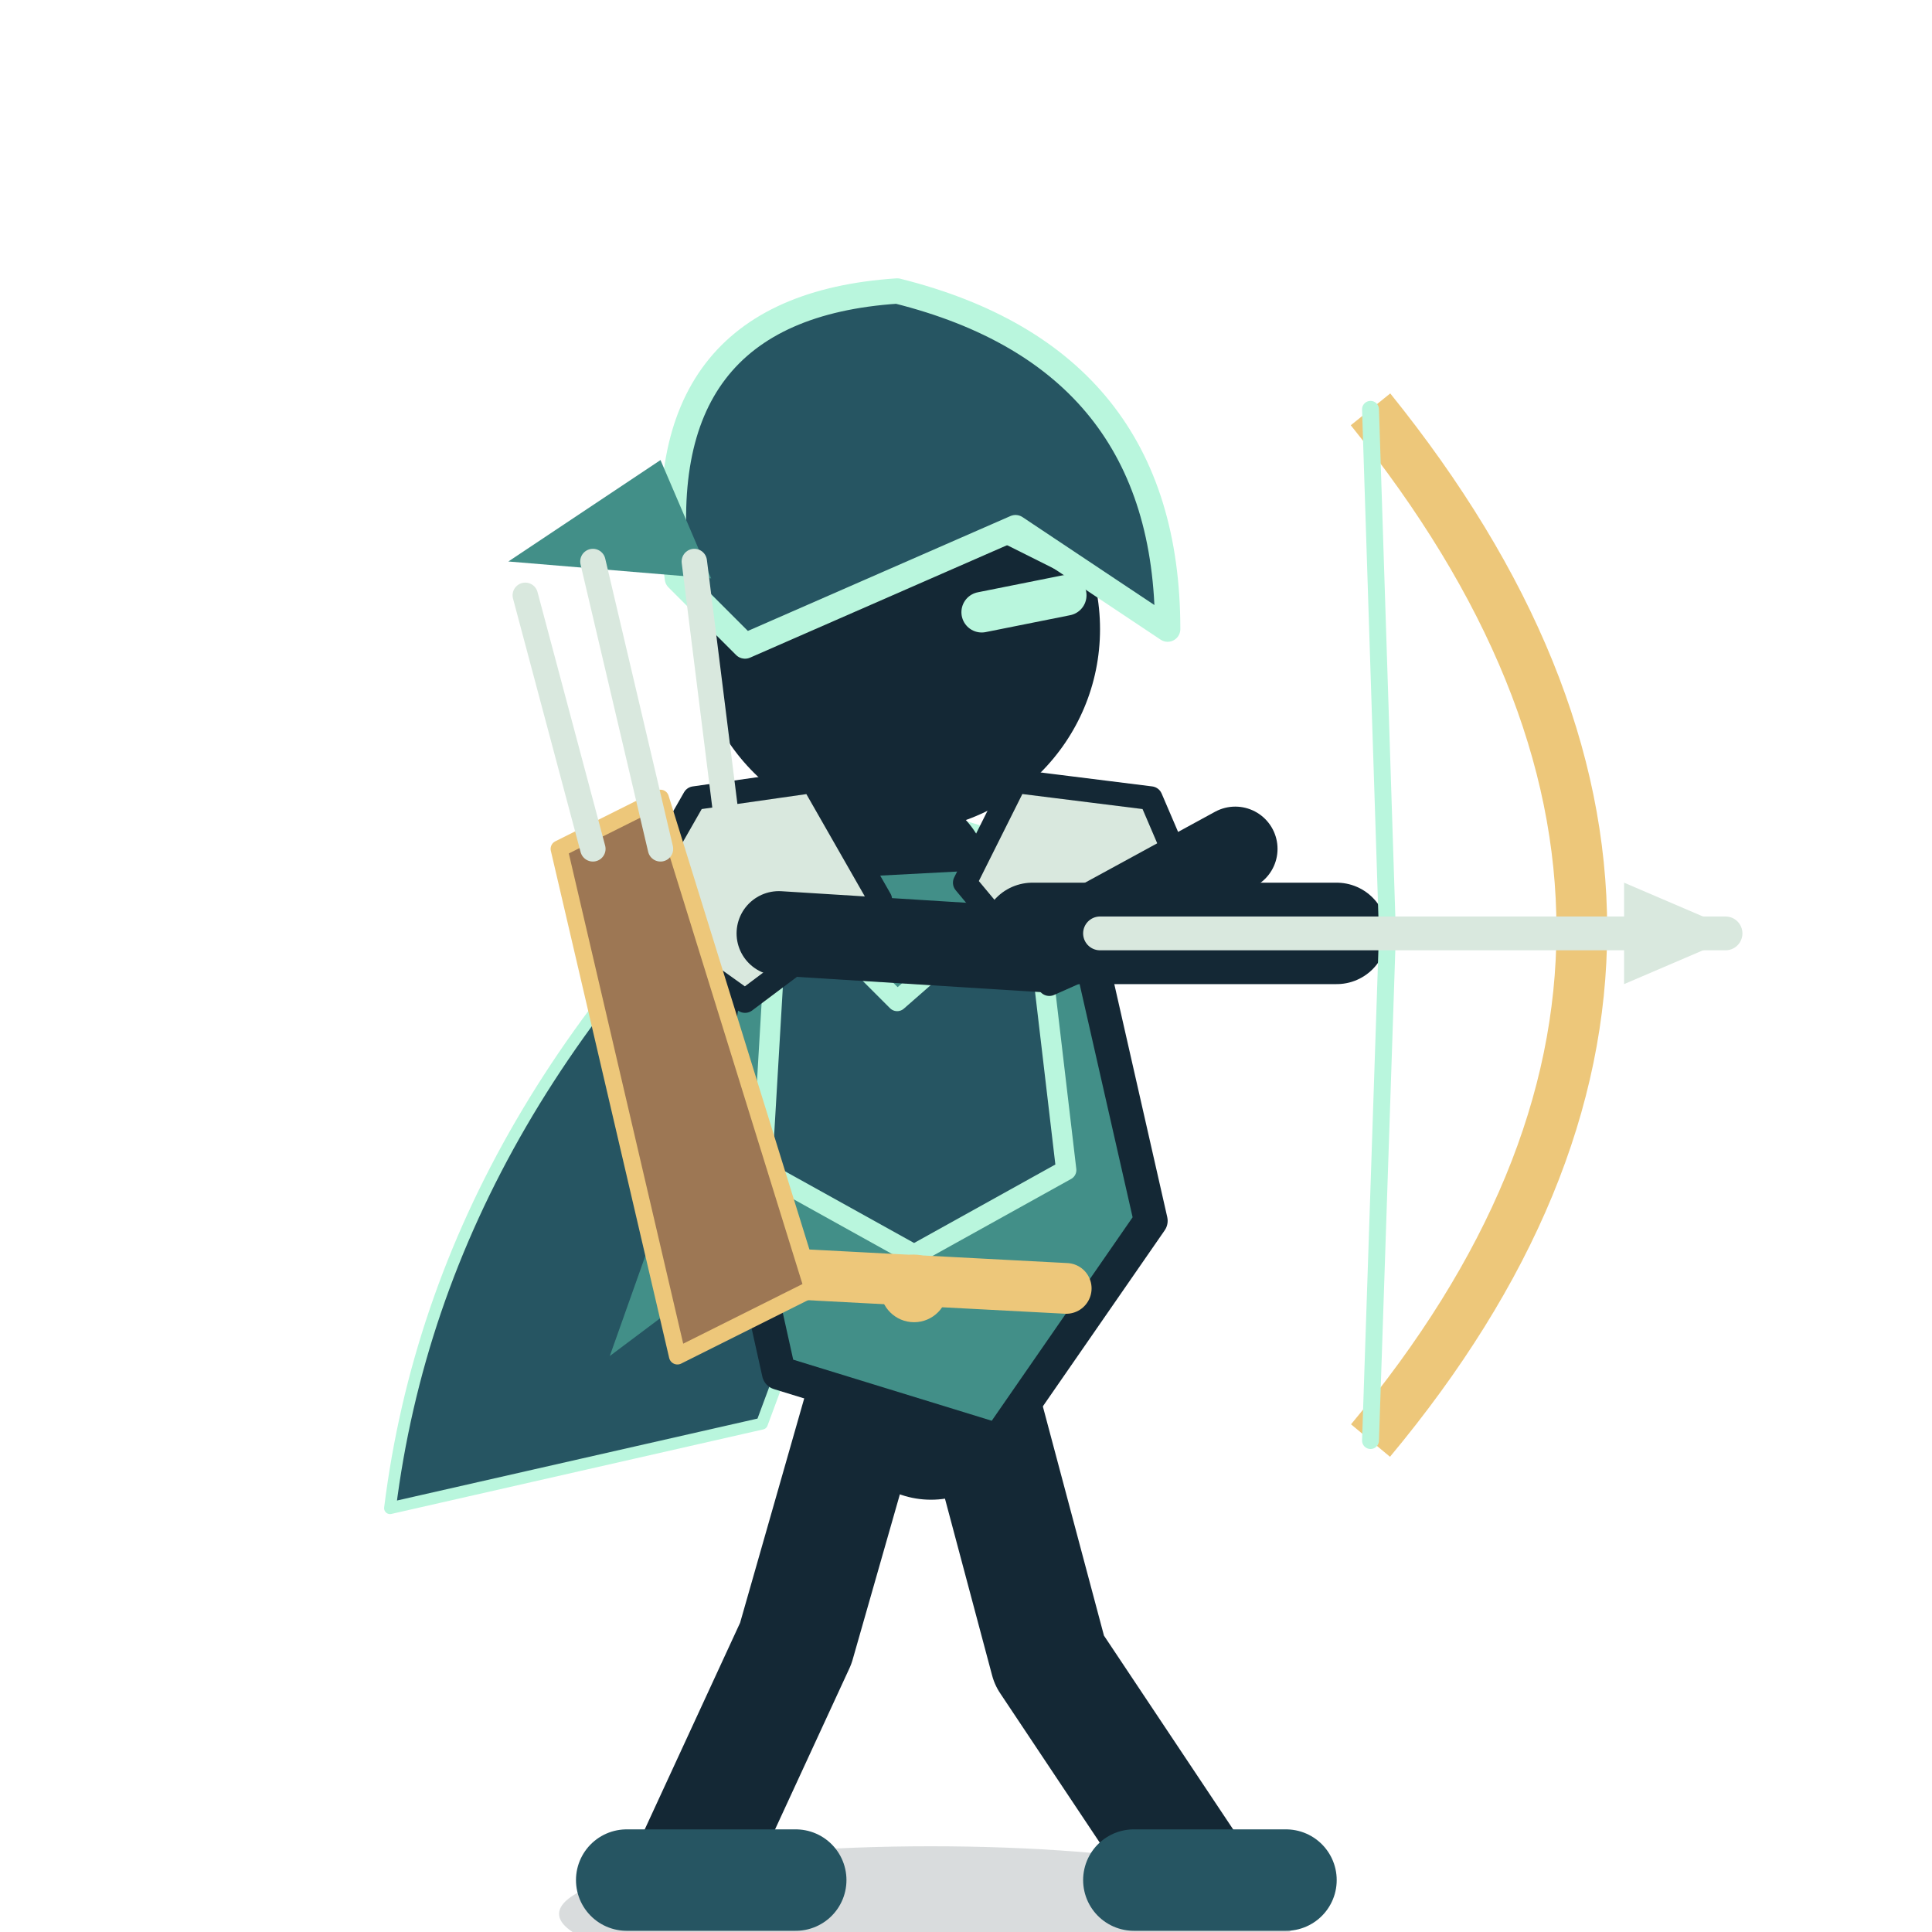
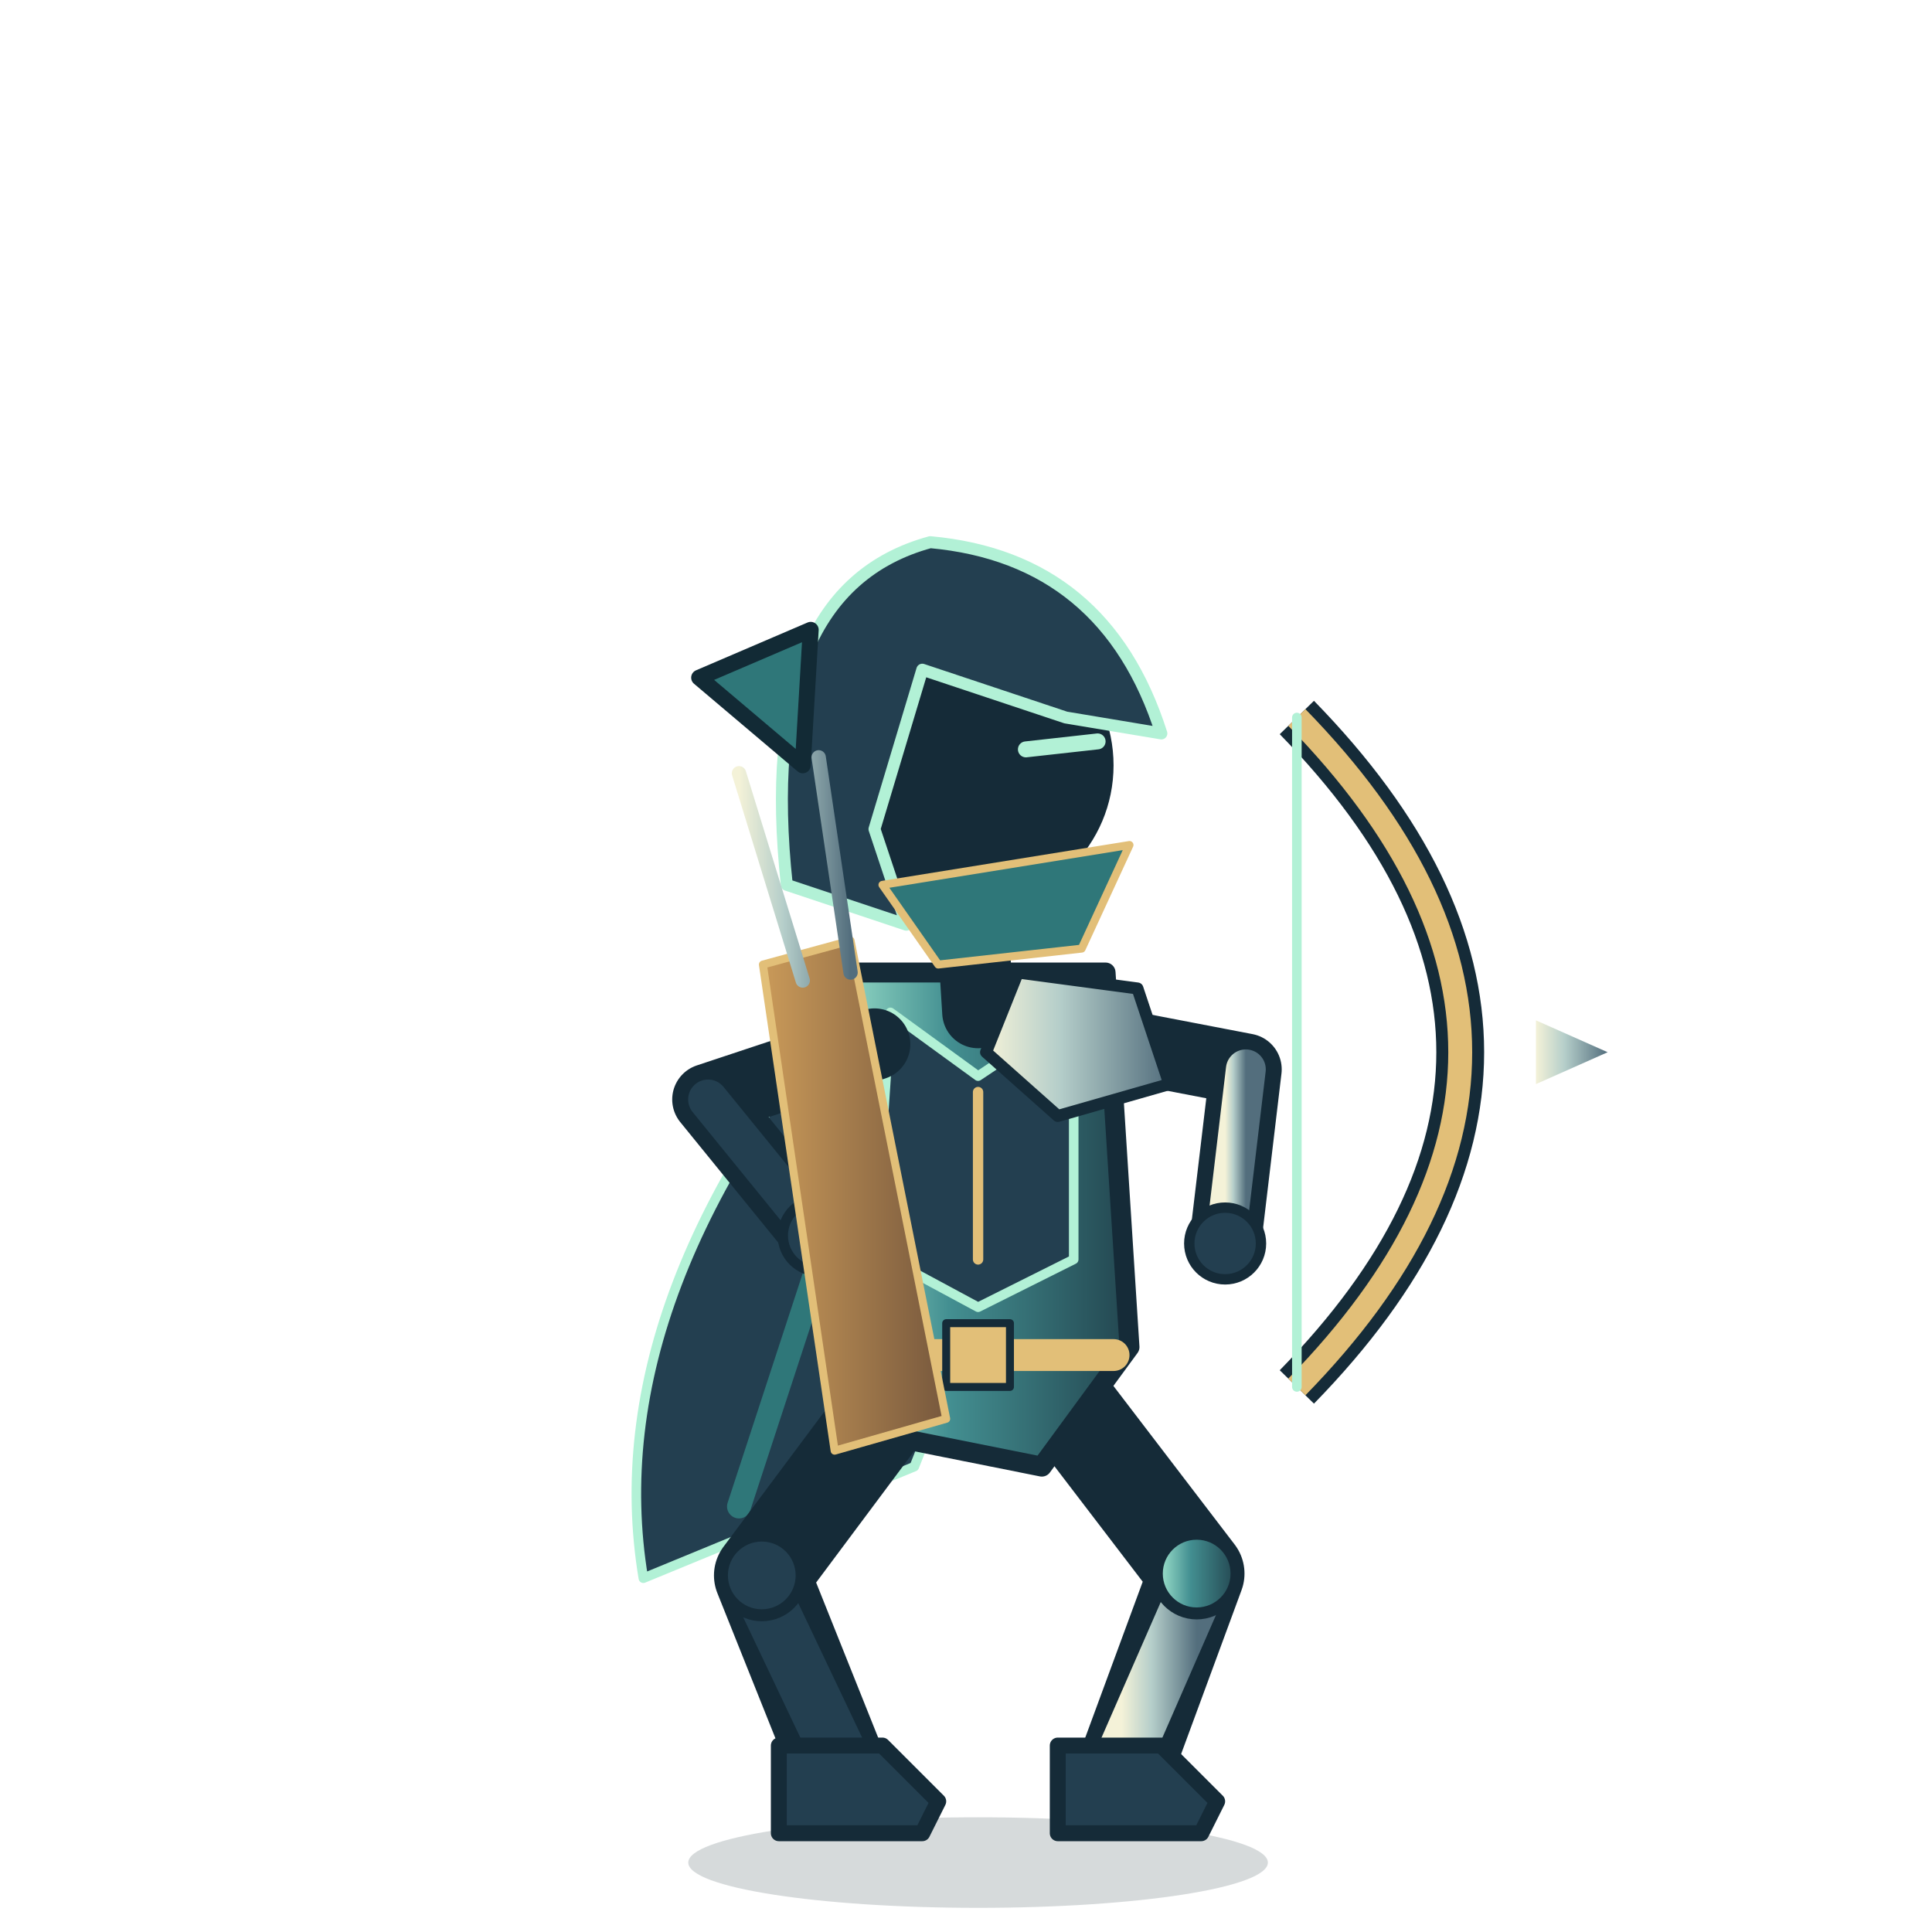
<svg xmlns="http://www.w3.org/2000/svg" width="64" height="64" viewBox="0 0 64 64">
-   <g transform="translate(-5 -1) scale(.56)">
-     <ellipse cx="64" cy="115" rx="22" ry="4" fill="#0c2228" opacity=".16" />
-     <g transform="translate(64 112) scale(1) translate(-64 -112)">
-       <g opacity="1" transform="translate(64 112) rotate(0) translate(-64 -112)">
-         <g transform="translate(0 0)">
-           <path d="M57 48 Q35 67 32 91 L54 86 L67 51Z" fill="#265562" stroke="#b9f6dd" stroke-width="0.7" stroke-linejoin="round" />
-           <path d="M56 51L45 82L53 76Z" fill="#428f88" stroke="none" stroke-width="1" stroke-linejoin="round" />
-           <path d="M60 85L56 99L50 112" fill="none" stroke="#142835" stroke-width="7" stroke-linecap="round" stroke-linejoin="round" />
-           <path d="M67 85L71 100L79 112" fill="none" stroke="#142835" stroke-width="7" stroke-linecap="round" stroke-linejoin="round" />
-           <path d="M46 113h10" fill="none" stroke="#265562" stroke-width="6" stroke-linecap="round" stroke-linejoin="round" />
-           <path d="M76 113h9" fill="none" stroke="#265562" stroke-width="6" stroke-linecap="round" stroke-linejoin="round" />
-           <path d="M62 54L64 85" fill="none" stroke="#142835" stroke-width="11" stroke-linecap="round" stroke-linejoin="round" />
-           <path d="M53 53L72 52L77 74L68 87L55 83L51 65Z" fill="#428f88" stroke="#142835" stroke-width="2" stroke-linejoin="round" />
-           <path d="M55 54L62 61L70 54L72 71L63 76L54 71Z" fill="#265562" stroke="#b9f6dd" stroke-width="1.2" stroke-linejoin="round" />
-           <path d="M53 77L72 78" fill="none" stroke="#edc77a" stroke-width="3" stroke-linecap="round" stroke-linejoin="round" />
-           <circle cx="63" cy="78" r="2" fill="#edc77a" stroke="none" stroke-width="1" />
-           <circle cx="62" cy="39" r="12" fill="#142835" stroke="none" stroke-width="1" />
-           <path d="M50 36Q52 21 64 23Q76 24 76 37L68 33L54 37Z" fill="#265562" stroke="#b9f6dd" stroke-width="1.4" stroke-linejoin="round" />
-           <path d="M51 30L57 22L69 22L75 31L65 28Z" fill="#428f88" stroke="none" stroke-width="1" stroke-linejoin="round" />
-           <path d="M67 38L72 37" fill="none" stroke="#b9f6dd" stroke-width="2.4" stroke-linecap="round" stroke-linejoin="round" />
-           <path d="M50 49L57 48L61 55L53 61L46 56Z" fill="#d9e8de" stroke="#142835" stroke-width="1.4" stroke-linejoin="round" />
-           <path d="M69 48L77 49L80 56L71 60L66 54Z" fill="#d9e8de" stroke="#142835" stroke-width="1.4" stroke-linejoin="round" />
-           <path d="M49 36Q47 20 62 19Q78 23 78 39L69 33L53 40Z" fill="#265562" stroke="#b9f6dd" stroke-width="1.5" stroke-linejoin="round" />
-           <path d="M48 29L39 35L51 36Z" fill="#428f88" stroke="none" stroke-width="1" stroke-linejoin="round" />
-           <path d="M42 52L48 49L57 78L49 82Z" fill="#9d7754" stroke="#edc77a" stroke-width="1" stroke-linejoin="round" />
-           <path d="M44 52L40 37M48 52L44 35M52 51L50 35" fill="none" stroke="#d9e8de" stroke-width="1.5" stroke-linecap="round" stroke-linejoin="round" />
-           <path d="M70 57L88 57" fill="none" stroke="#142835" stroke-width="6" stroke-linecap="round" stroke-linejoin="round" />
-           <path d="M55 57L71 58L82 52" fill="none" stroke="#142835" stroke-width="5" stroke-linecap="round" stroke-linejoin="round" />
-           <path d="M90 26Q115 57 90 87" fill="none" stroke="#edc77a" stroke-width="3" />
-           <path d="M90 26L91 57L90 87" fill="none" stroke="#b9f6dd" stroke-width="1" stroke-linecap="round" stroke-linejoin="round" />
-           <path d="M74 57L111 57" fill="none" stroke="#d9e8de" stroke-width="2" stroke-linecap="round" stroke-linejoin="round" />
-           <path d="M112 57L105 54L105 60Z" fill="#d9e8de" stroke="none" stroke-width="1" stroke-linejoin="round" />
+   <g transform="translate(-6 -7) scale(.4)">
+     <defs>
+       <linearGradient id="plate">
+         <stop stop-color="#a5e9d1" />
+         <stop offset=".42" stop-color="#438f91" />
+         <stop offset="1" stop-color="#234650" />
+       </linearGradient>
+       <linearGradient id="steel">
+         <stop stop-color="#f4f2d8" />
+         <stop offset=".4" stop-color="#b5ceca" />
+         <stop offset="1" stop-color="#536e7d" />
+       </linearGradient>
+       <linearGradient id="leather">
+         <stop stop-color="#ca9a59" />
+         <stop offset="1" stop-color="#77583d" />
+       </linearGradient>
+       <radialGradient id="orb">
+         <stop stop-color="#fffce0" />
+         <stop offset=".4" stop-color="#a5e9d1" />
+         <stop offset="1" stop-color="#438f91" />
+       </radialGradient>
+     </defs>
+     <g transform="scale(.75)">
+       <ellipse cx="128" cy="229" rx="32" ry="5" fill="#0c232b" opacity=".17" />
+       <g opacity="1" transform="translate(128 224) scale(.88) translate(-128 -224)">
+         <path d="M115 118 Q80 158 86 194 L120 180 L141 127Z" fill="#233f50" stroke="#b2f1d6" stroke-width="1.2" stroke-linejoin="round" />
+         <path d="M116 130L98 185" fill="none" stroke="#2f7779" stroke-width="3" stroke-linecap="round" stroke-linejoin="round" />
+         <path d="M120 168L100.86 193.65L111 219" fill="none" stroke="#152b38" stroke-width="12" stroke-linecap="round" stroke-linejoin="round" />
+         <path d="M100.86 195.65L111 217" fill="none" stroke="#233f50" stroke-width="7" stroke-linecap="round" stroke-linejoin="round" />
+         <circle cx="100.86" cy="193.65" r="5" fill="#233f50" stroke="#152b38" stroke-width="1.5" />
+         <path d="M103 215L116 215L123 222L121 226H103Z" fill="#233f50" stroke="#152b38" stroke-width="2" stroke-linejoin="round" />
+         <path d="M136 168L155.43 193.42L146 219" fill="none" stroke="#152b38" stroke-width="12" stroke-linecap="round" stroke-linejoin="round" />
+         <path d="M155.43 195.42L146 217" fill="none" stroke="url(#steel)" stroke-width="7" stroke-linecap="round" stroke-linejoin="round" />
+         <circle cx="155.43" cy="193.42" r="5" fill="url(#plate)" stroke="#152b38" stroke-width="1.5" />
+         <path d="M138 215L151 215L158 222L156 226H138Z" fill="#233f50" stroke="#152b38" stroke-width="2" stroke-linejoin="round" />
+         <path d="M112 118L144 118L147 165L136 180L111 175L108 140Z" fill="url(#plate)" stroke="#152b38" stroke-width="2.5" stroke-linejoin="round" />
+         <path d="M117 123L128 131L140 123L140 154L128 160L115 153Z" fill="#233f50" stroke="#b2f1d6" stroke-width="1.2" stroke-linejoin="round" />
+         <path d="M128 133L128 154" fill="none" stroke="#e2bf78" stroke-width="1.3" stroke-linecap="round" stroke-linejoin="round" />
+         <path d="M111 166L145 166" fill="none" stroke="#e2bf78" stroke-width="4" stroke-linecap="round" stroke-linejoin="round" />
+         <path d="M124 162h8v8h-8Z" fill="#e2bf78" stroke="#152b38" stroke-width="1" stroke-linejoin="round" />
+         <path d="M128 123L127 107" fill="none" stroke="#152b38" stroke-width="9" stroke-linecap="round" stroke-linejoin="round" />
+         <g transform="translate(127 92) rotate(0)">
+           <circle cx="0" cy="0" r="18" fill="#152b38" stroke="none" stroke-width="1" />
+           <path d="M-23 15Q-27 -22 -5 -28Q17 -26 24 -4L12 -6L-6 -12L-12 8L-8 20Z" fill="#233f50" stroke="#b2f1d6" stroke-width="1.5" stroke-linejoin="round" />
+           <path d="M-20 -17L-34 -11L-21 0Z" fill="#2f7779" stroke="#122a35" stroke-width="2" stroke-linejoin="round" />
+           <path d="M7 -2L16 -3" fill="none" stroke="#b2f1d6" stroke-width="2" stroke-linecap="round" stroke-linejoin="round" />
+           <path d="M-11 15L20 10L14 23L-4 25Z" fill="#2f7779" stroke="#e2bf78" stroke-width="1" stroke-linejoin="round" />
+         </g>
+         <path d="M115 127L94.12 133.93L108 151" fill="none" stroke="#152b38" stroke-width="9" stroke-linecap="round" stroke-linejoin="round" />
+         <path d="M94.12 133.93L108 151" fill="none" stroke="#233f50" stroke-width="5" stroke-linecap="round" stroke-linejoin="round" />
+         <circle cx="108" cy="151" r="4.5" fill="#233f50" stroke="#152b38" stroke-width="1.3" />
+         <path d="M101 117L112 114L124 174L110 178Z" fill="url(#leather)" stroke="#e2bf78" stroke-width="1" stroke-linejoin="round" />
+         <path d="M106 119l-8 -26M112 118l-4 -27" fill="none" stroke="url(#steel)" stroke-width="1.8" stroke-linecap="round" stroke-linejoin="round" />
+         <path d="M140 126L161.6 130.15L159 152" fill="none" stroke="#152b38" stroke-width="9" stroke-linecap="round" stroke-linejoin="round" />
+         <path d="M161.6 130.15L159 152" fill="none" stroke="url(#steel)" stroke-width="5" stroke-linecap="round" stroke-linejoin="round" />
+         <circle cx="159" cy="152" r="4.5" fill="#233f50" stroke="#152b38" stroke-width="1.3" />
+         <path d="M133 118L148 120L152 132L138 136L129 128Z" fill="url(#steel)" stroke="#152b38" stroke-width="1.5" stroke-linejoin="round" />
+         <g transform="translate(168 128) rotate(0)">
+           <path d="M0 -42Q41 0 0 42" fill="none" stroke="#152b38" stroke-width="6" />
+           <path d="M0 -42Q41 0 0 42" fill="none" stroke="#e2bf78" stroke-width="3" />
+           <path d="M0 -42L0 0L0 42" fill="none" stroke="#b2f1d6" stroke-width="1.2" stroke-linecap="round" stroke-linejoin="round" />
+           <path d="M-16 0H35" fill="none" stroke="url(#steel)" stroke-width="2" stroke-linecap="round" stroke-linejoin="round" />
+           <path d="M39 0L30 -4V4Z" fill="url(#steel)" stroke="none" stroke-width="2" stroke-linejoin="round" />
        </g>
      </g>
    </g>
  </g>
</svg>
